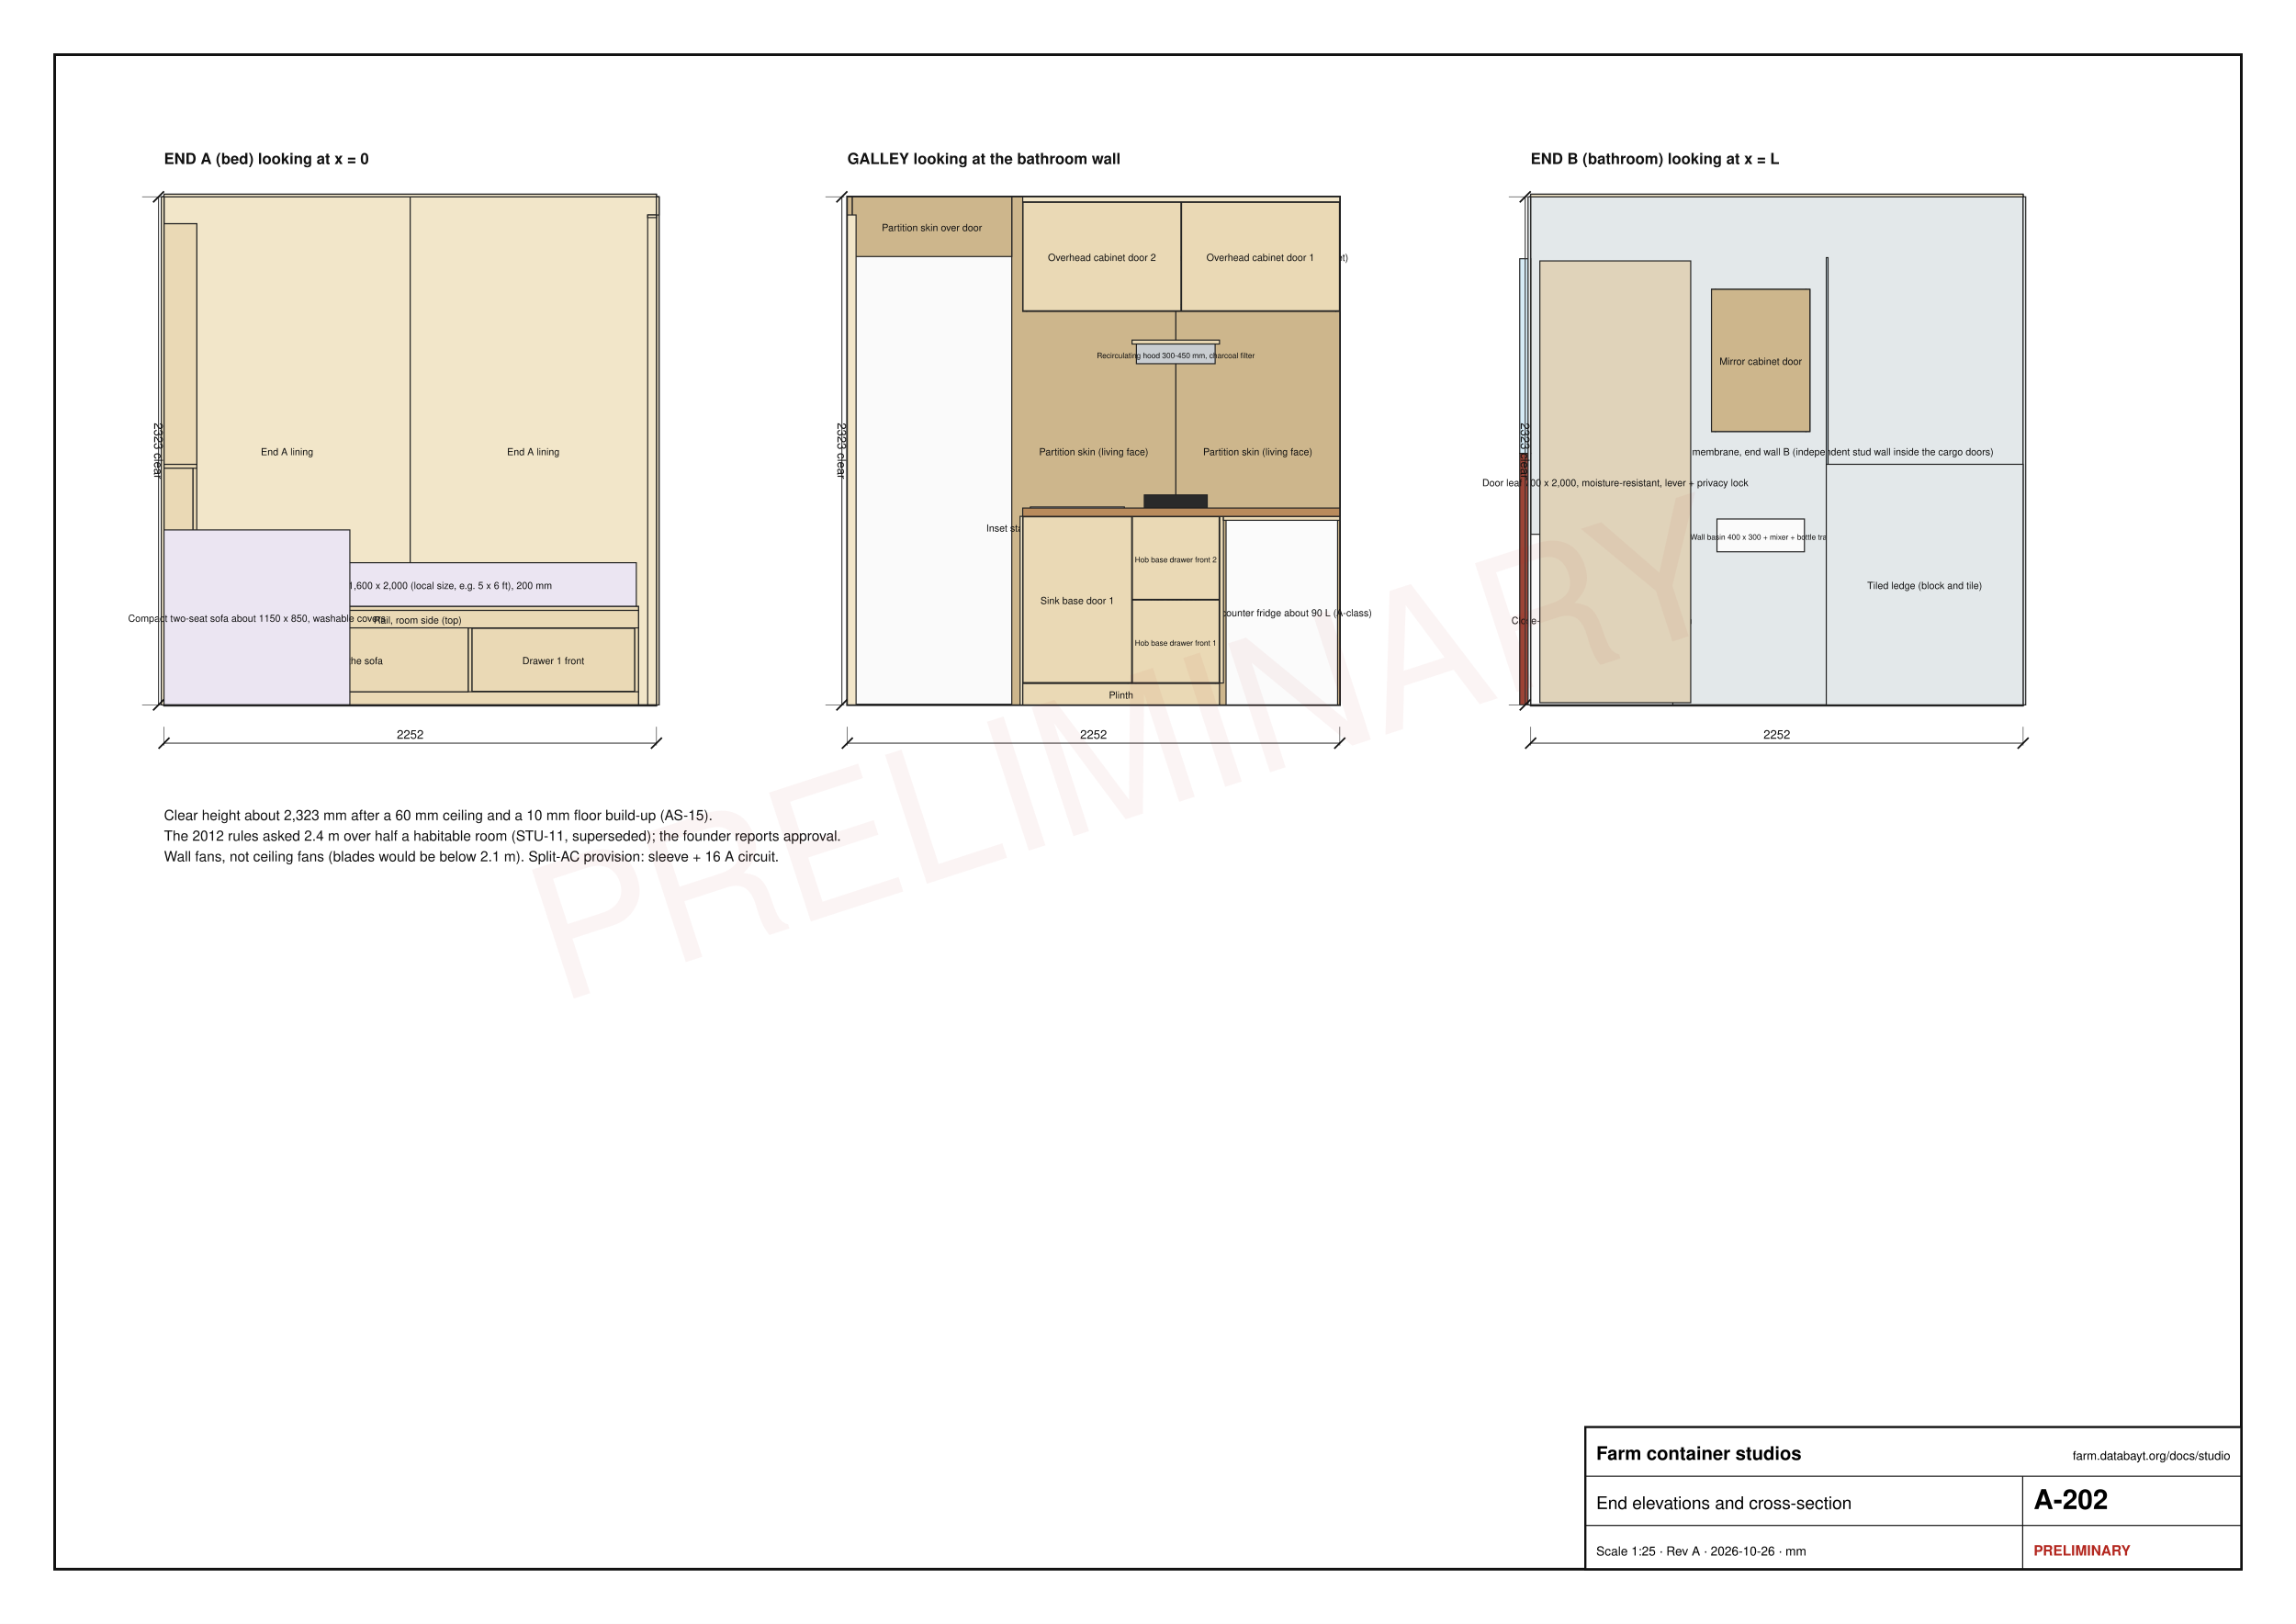
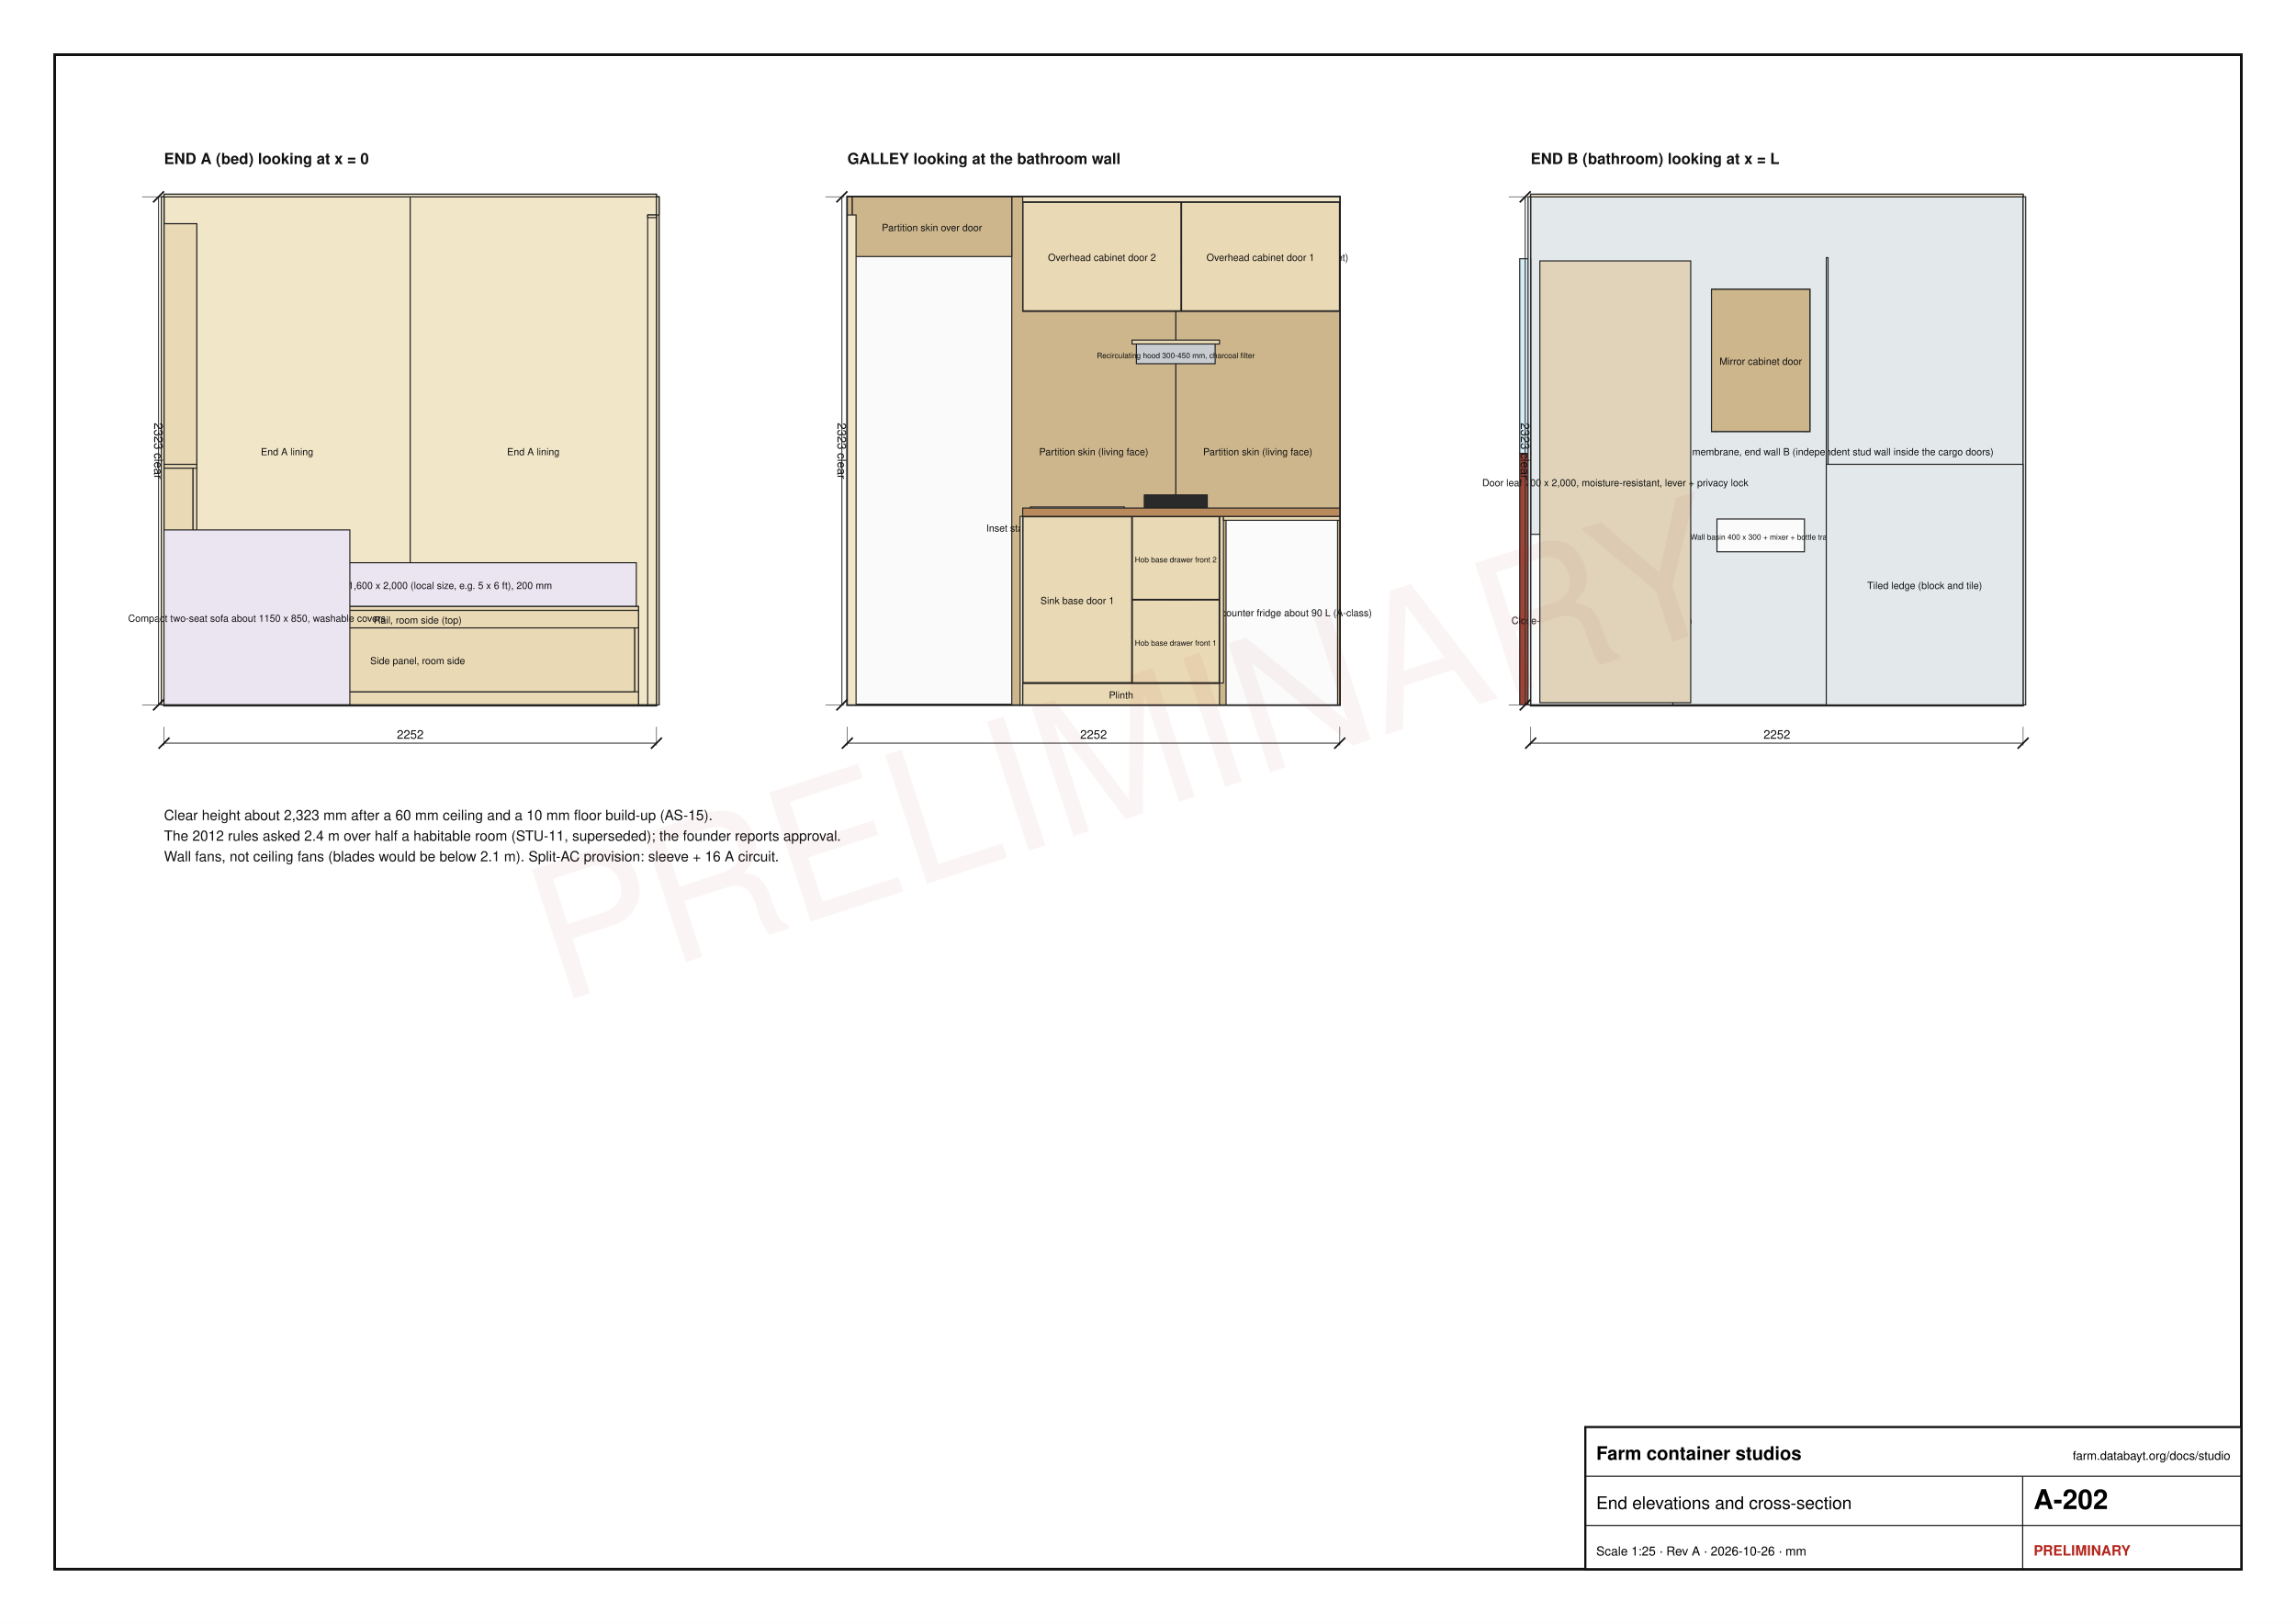
<svg xmlns="http://www.w3.org/2000/svg" width="420mm" height="297mm" viewBox="0 0 420 297" font-family="Helvetica, Arial, sans-serif">
  <rect x="0" y="0" width="420" height="297" fill="#fff" />
  <rect x="10" y="10" width="400" height="277" fill="none" stroke="#111" stroke-width="0.5" />
  <text x="30" y="30" font-size="2.8" text-anchor="start" font-weight="bold" fill="#111">END A (bed) looking at x = 0</text>
  <rect x="30" y="36" width="90.08" height="92.92" fill="#fafafa" stroke="#111" stroke-width="0.4" />
  <rect x="30" y="36" width="45.04" height="92.92" fill="#f2e6c9" stroke="#222" stroke-width="0.2" />
  <text x="52.52" y="83.26" font-size="1.8" text-anchor="middle" font-weight="normal" fill="#111">End A lining</text>
  <rect x="75.04" y="36" width="45.04" height="92.92" fill="#f2e6c9" stroke="#222" stroke-width="0.2" />
  <text x="97.56" y="83.26" font-size="1.8" text-anchor="middle" font-weight="normal" fill="#111">End A lining</text>
  <rect x="36" y="111.64" width="80.8" height="17.28" fill="#ead9b5" stroke="#222" stroke-width="0.2" />
  <text x="76.4" y="121.08" font-size="1.8" text-anchor="middle" font-weight="normal" fill="#111">Rail, end-A side</text>
  <rect x="30" y="40.92" width="6" height="44" fill="#ead9b5" stroke="#222" stroke-width="0.2" />
  <rect x="30.08" y="72.84" width="5.12" height="0.72" fill="#ead9b5" stroke="#222" stroke-width="0.2" />
  <rect x="30.08" y="62.2" width="5.12" height="0.72" fill="#ead9b5" stroke="#222" stroke-width="0.2" />
  <rect x="30.08" y="51.56" width="5.12" height="0.72" fill="#ead9b5" stroke="#222" stroke-width="0.2" />
  <rect x="30" y="84.2" width="6" height="0.72" fill="#ead9b5" stroke="#222" stroke-width="0.2" />
  <rect x="30" y="40.92" width="6" height="0.72" fill="#ead9b5" stroke="#222" stroke-width="0.2" />
  <rect x="30" y="40.92" width="6" height="44" fill="#ead9b5" stroke="#222" stroke-width="0.2" />
  <rect x="120.08" y="36" width="0.48" height="92.92" fill="#f2e6c9" stroke="#222" stroke-width="0.2" />
  <rect x="36" y="110.92" width="80.8" height="0.72" fill="#ead9b5" stroke="#222" stroke-width="0.2" />
  <rect x="36.72" y="111.64" width="79.36" height="17.28" fill="#ead9b5" stroke="#222" stroke-width="0.2" />
-   <text x="76.4" y="121.08" font-size="1.8" text-anchor="middle" font-weight="normal" fill="#111">Spine (drawer back)</text>
-   <rect x="87.24" y="116.92" width="27.96" height="9.2" fill="#f2e6c9" stroke="#222" stroke-width="0.2" />
-   <text x="101.22" y="122.32" font-size="1.8" text-anchor="middle" font-weight="normal" fill="#111">Drawer 1 back</text>
+   <text x="76.4" y="121.08" font-size="1.8" text-anchor="middle" font-weight="normal" fill="#111">Spine</text>
  <rect x="29.52" y="36" width="0.48" height="92.92" fill="#f2e6c9" stroke="#222" stroke-width="0.2" />
  <rect x="30" y="35.52" width="90.08" height="0.48" fill="#f2e6c9" stroke="#222" stroke-width="0.2" />
  <rect x="30" y="40.92" width="6" height="44" fill="#ead9b5" stroke="#222" stroke-width="0.2" />
  <rect x="119.6" y="126.12" width="0.48" height="2.8" fill="#f2e6c9" stroke="#222" stroke-width="0.2" />
  <rect x="120.08" y="36" width="0.48" height="92.92" fill="#f2e6c9" stroke="#222" stroke-width="0.2" />
  <rect x="118.48" y="39.32" width="1.6" height="89.6" fill="#f2e6c9" stroke="#222" stroke-width="0.2" />
  <rect x="36.4" y="102.92" width="80" height="8" fill="#ebe5f2" stroke="#222" stroke-width="0.2" />
  <text x="76.4" y="107.72" font-size="1.8" text-anchor="middle" font-weight="normal" fill="#111">Mattress up to 1,600 x 2,000 (local size, e.g. 5 x 6 ft), 200 mm</text>
  <rect x="30.08" y="72.84" width="5.12" height="0.72" fill="#ead9b5" stroke="#222" stroke-width="0.2" />
  <rect x="30.08" y="62.2" width="5.12" height="0.72" fill="#ead9b5" stroke="#222" stroke-width="0.2" />
  <rect x="30.08" y="51.56" width="5.12" height="0.72" fill="#ead9b5" stroke="#222" stroke-width="0.2" />
  <rect x="36" y="111.64" width="0.72" height="17.28" fill="#ead9b5" stroke="#222" stroke-width="0.2" />
  <rect x="116.08" y="111.64" width="0.72" height="17.28" fill="#ead9b5" stroke="#222" stroke-width="0.2" />
-   <rect x="85.64" y="114.84" width="0.72" height="14.08" fill="#ead9b5" stroke="#222" stroke-width="0.2" />
  <rect x="36" y="110.92" width="80.8" height="0.72" fill="#ead9b5" stroke="#222" stroke-width="0.2" />
-   <rect x="86.76" y="116.92" width="0.48" height="9.2" fill="#f2e6c9" stroke="#222" stroke-width="0.2" />
-   <rect x="115.2" y="116.92" width="0.48" height="9.2" fill="#f2e6c9" stroke="#222" stroke-width="0.2" />
-   <rect x="87.24" y="125.64" width="27.96" height="0.48" fill="#f2e6c9" stroke="#222" stroke-width="0.2" />
  <rect x="30" y="84.2" width="6" height="0.72" fill="#ead9b5" stroke="#222" stroke-width="0.2" />
  <rect x="30" y="40.92" width="6" height="0.72" fill="#ead9b5" stroke="#222" stroke-width="0.2" />
  <rect x="36" y="111.64" width="80.8" height="3.2" fill="#ead9b5" stroke="#222" stroke-width="0.2" />
  <text x="76.4" y="114.04" font-size="1.8" text-anchor="middle" font-weight="normal" fill="#111">Rail, room side (top)</text>
  <rect x="36" y="126.52" width="80.8" height="2.4" fill="#ead9b5" stroke="#222" stroke-width="0.2" />
-   <rect x="36.72" y="114.84" width="48.92" height="11.68" fill="#ead9b5" stroke="#222" stroke-width="0.2" />
-   <text x="61.18" y="121.48" font-size="1.8" text-anchor="middle" font-weight="normal" fill="#111">Side panel by the sofa</text>
-   <rect x="86.36" y="114.92" width="29.72" height="11.52" fill="#ead9b5" stroke="#222" stroke-width="0.2" />
-   <text x="101.22" y="121.48" font-size="1.8" text-anchor="middle" font-weight="normal" fill="#111">Drawer 1 front</text>
+   <rect x="36.72" y="114.84" width="79.36" height="11.68" fill="#ead9b5" stroke="#222" stroke-width="0.2" />
+   <text x="76.4" y="121.48" font-size="1.8" text-anchor="middle" font-weight="normal" fill="#111">Side panel, room side</text>
  <rect x="35.28" y="84.92" width="0.72" height="26" fill="#ead9b5" stroke="#222" stroke-width="0.2" />
  <rect x="30" y="84.92" width="6" height="0.72" fill="#ead9b5" stroke="#222" stroke-width="0.2" />
  <rect x="30" y="85.64" width="5.28" height="25.28" fill="#ead9b5" stroke="#222" stroke-width="0.2" />
  <rect x="30" y="40.92" width="6" height="44" fill="#ead9b5" stroke="#222" stroke-width="0.2" />
  <rect x="29.52" y="36" width="0.48" height="92.92" fill="#f2e6c9" stroke="#222" stroke-width="0.2" />
  <rect x="30" y="35.52" width="90.08" height="0.48" fill="#f2e6c9" stroke="#222" stroke-width="0.2" />
  <rect x="30" y="96.92" width="34" height="32" fill="#ebe5f2" stroke="#222" stroke-width="0.2" />
  <text x="47" y="113.72" font-size="1.8" text-anchor="middle" font-weight="normal" fill="#111">Compact two-seat sofa about 1150 x 850, washable covers</text>
  <rect x="120.08" y="36" width="0.48" height="3.32" fill="#f2e6c9" stroke="#222" stroke-width="0.2" />
  <rect x="118.48" y="39.32" width="1.6" height="0.48" fill="#f2e6c9" stroke="#222" stroke-width="0.2" />
  <rect x="30" y="128.92" width="90.08" height="0.2" fill="#dccdb1" stroke="#222" stroke-width="0.2" />
  <line x1="30" y1="132.92" x2="30" y2="136.37" stroke="#555" stroke-width="0.13" />
  <line x1="120.08" y1="132.92" x2="120.08" y2="136.37" stroke="#555" stroke-width="0.13" />
  <line x1="30" y1="135.92" x2="120.08" y2="135.92" stroke="#333" stroke-width="0.18" />
  <line x1="29" y1="136.92" x2="31" y2="134.92" stroke="#111" stroke-width="0.3" />
  <line x1="119.08" y1="136.92" x2="121.08" y2="134.92" stroke="#111" stroke-width="0.3" />
  <text x="75.04" y="135.12" font-size="2.2" text-anchor="middle" font-weight="normal" fill="#111">2252</text>
  <line x1="26" y1="128.92" x2="29.45" y2="128.92" stroke="#555" stroke-width="0.13" />
  <line x1="26" y1="36" x2="29.45" y2="36" stroke="#555" stroke-width="0.13" />
  <line x1="29" y1="128.92" x2="29" y2="36" stroke="#333" stroke-width="0.18" />
  <line x1="28" y1="129.92" x2="30" y2="127.92" stroke="#111" stroke-width="0.3" />
  <line x1="28" y1="37" x2="30" y2="35" stroke="#111" stroke-width="0.3" />
  <text x="28.2" y="82.46" font-size="2.2" text-anchor="middle" font-weight="normal" fill="#111" transform="rotate(90 28.2 82.46)">2323 clear</text>
  <text x="155" y="30" font-size="2.8" text-anchor="start" font-weight="bold" fill="#111">GALLEY looking at the bathroom wall</text>
  <rect x="155" y="36" width="90.08" height="92.92" fill="#fafafa" stroke="#111" stroke-width="0.4" />
  <rect x="215.08" y="36" width="30" height="92.92" fill="#cdb68c" stroke="#222" stroke-width="0.2" />
  <text x="230.08" y="83.26" font-size="1.8" text-anchor="middle" font-weight="normal" fill="#111">Partition skin (living face)</text>
  <rect x="185.08" y="36" width="30" height="92.92" fill="#cdb68c" stroke="#222" stroke-width="0.2" />
  <text x="200.08" y="83.26" font-size="1.8" text-anchor="middle" font-weight="normal" fill="#111">Partition skin (living face)</text>
  <rect x="155.88" y="36" width="29.2" height="10.92" fill="#cdb68c" stroke="#222" stroke-width="0.2" />
  <text x="170.48" y="42.26" font-size="1.8" text-anchor="middle" font-weight="normal" fill="#111">Partition skin over door</text>
  <rect x="155" y="36" width="0.88" height="92.92" fill="#cdb68c" stroke="#222" stroke-width="0.2" />
  <rect x="207.08" y="94.44" width="16" height="30.48" fill="#f2e6c9" stroke="#222" stroke-width="0.2" />
  <text x="215.08" y="110.48" font-size="1.4" text-anchor="middle" font-weight="normal" fill="#111">Hob base back</text>
  <rect x="187.08" y="94.44" width="20" height="30.48" fill="#f2e6c9" stroke="#222" stroke-width="0.2" />
  <text x="197.08" y="110.48" font-size="1.8" text-anchor="middle" font-weight="normal" fill="#111">Sink base back</text>
  <rect x="187.08" y="36.92" width="58" height="20" fill="#f2e6c9" stroke="#222" stroke-width="0.2" />
  <text x="216.08" y="47.72" font-size="1.8" text-anchor="middle" font-weight="normal" fill="#111">Overhead cabinet back</text>
  <rect x="155" y="39.32" width="1.6" height="89.6" fill="#f2e6c9" stroke="#222" stroke-width="0.2" />
  <rect x="208.8" y="117.66" width="12.56" height="6.4" fill="#f2e6c9" stroke="#222" stroke-width="0.2" />
  <text x="215.08" y="121.66" font-size="1.4" text-anchor="middle" font-weight="normal" fill="#111">Hob base drawer back 1</text>
  <rect x="208.8" y="102.42" width="12.56" height="6.4" fill="#f2e6c9" stroke="#222" stroke-width="0.2" />
  <text x="215.08" y="106.42" font-size="1.4" text-anchor="middle" font-weight="normal" fill="#111">Hob base drawer back 2</text>
  <rect x="223.8" y="94.44" width="21.28" height="0.72" fill="#ead9b5" stroke="#222" stroke-width="0.2" />
  <rect x="207.8" y="94.44" width="14.56" height="0.72" fill="#ead9b5" stroke="#222" stroke-width="0.2" />
  <rect x="187.8" y="94.44" width="18.56" height="0.72" fill="#ead9b5" stroke="#222" stroke-width="0.2" />
  <rect x="207.08" y="62.2" width="16" height="0.72" fill="#ead9b5" stroke="#222" stroke-width="0.2" />
  <rect x="207.88" y="62.92" width="14.4" height="3.6" fill="#c9cdd1" stroke="#222" stroke-width="0.2" />
  <text x="215.08" y="65.52" font-size="1.4" text-anchor="middle" font-weight="normal" fill="#111">Recirculating hood 300-450 mm, charcoal filter</text>
  <rect x="188.48" y="92.72" width="17.2" height="7.4" fill="#c9cdd1" stroke="#222" stroke-width="0.2" />
  <text x="197.08" y="97.22" font-size="1.8" text-anchor="middle" font-weight="normal" fill="#111">Inset stainless sink 430 x 400, single bowl</text>
  <rect x="203.08" y="38.12" width="40" height="17.6" fill="#fbfbfb" stroke="#222" stroke-width="0.2" />
  <text x="223.08" y="47.72" font-size="1.8" text-anchor="middle" font-weight="normal" fill="#111">80 L horizontal heater on its steel cradle (overhead cabinet)</text>
  <rect x="244.36" y="36.92" width="0.72" height="20" fill="#ead9b5" stroke="#222" stroke-width="0.2" />
  <rect x="187.08" y="36.92" width="0.72" height="20" fill="#ead9b5" stroke="#222" stroke-width="0.2" />
  <rect x="187.8" y="56.2" width="56.56" height="0.72" fill="#ead9b5" stroke="#222" stroke-width="0.2" />
  <rect x="187.8" y="36.92" width="56.56" height="0.72" fill="#ead9b5" stroke="#222" stroke-width="0.2" />
  <rect x="216.14" y="37" width="28.88" height="19.84" fill="#ead9b5" stroke="#222" stroke-width="0.2" />
  <text x="230.58" y="47.72" font-size="1.8" text-anchor="middle" font-weight="normal" fill="#111">Overhead cabinet door 1</text>
  <rect x="187.14" y="37" width="28.88" height="19.84" fill="#ead9b5" stroke="#222" stroke-width="0.2" />
  <text x="201.58" y="47.72" font-size="1.8" text-anchor="middle" font-weight="normal" fill="#111">Overhead cabinet door 2</text>
  <rect x="187.08" y="36" width="58" height="0.92" fill="#f2e6c9" stroke="#222" stroke-width="0.2" />
  <rect x="209.32" y="90.52" width="11.52" height="2.4" fill="#2a2a2a" stroke="#222" stroke-width="0.2" />
  <rect x="187.08" y="125" width="36" height="3.92" fill="#ead9b5" stroke="#222" stroke-width="0.2" />
  <text x="205.08" y="127.76" font-size="1.8" text-anchor="middle" font-weight="normal" fill="#111">Plinth</text>
  <rect x="224.28" y="94.92" width="20.4" height="34" fill="#fbfbfb" stroke="#222" stroke-width="0.2" />
  <text x="234.48" y="112.72" font-size="1.8" text-anchor="middle" font-weight="normal" fill="#111">Under-counter fridge about 90 L (A-class)</text>
  <rect x="221.36" y="117.66" width="0.48" height="6.4" fill="#f2e6c9" stroke="#222" stroke-width="0.2" />
  <rect x="208.32" y="117.66" width="0.48" height="6.4" fill="#f2e6c9" stroke="#222" stroke-width="0.2" />
  <rect x="208.8" y="123.58" width="12.56" height="0.48" fill="#f2e6c9" stroke="#222" stroke-width="0.2" />
  <rect x="221.36" y="102.42" width="0.48" height="6.4" fill="#f2e6c9" stroke="#222" stroke-width="0.2" />
  <rect x="208.32" y="102.42" width="0.48" height="6.4" fill="#f2e6c9" stroke="#222" stroke-width="0.2" />
  <rect x="208.8" y="108.34" width="12.56" height="0.48" fill="#f2e6c9" stroke="#222" stroke-width="0.2" />
  <rect x="223.08" y="94.44" width="0.72" height="30.48" fill="#ead9b5" stroke="#222" stroke-width="0.2" />
  <rect x="223.8" y="94.44" width="21.28" height="0.72" fill="#ead9b5" stroke="#222" stroke-width="0.2" />
  <rect x="222.36" y="94.44" width="0.72" height="30.48" fill="#ead9b5" stroke="#222" stroke-width="0.2" />
  <rect x="207.08" y="94.44" width="0.72" height="30.48" fill="#ead9b5" stroke="#222" stroke-width="0.2" />
  <rect x="207.8" y="124.2" width="14.56" height="0.72" fill="#ead9b5" stroke="#222" stroke-width="0.2" />
  <rect x="207.8" y="94.44" width="14.56" height="0.72" fill="#ead9b5" stroke="#222" stroke-width="0.2" />
  <rect x="206.36" y="94.44" width="0.72" height="30.48" fill="#ead9b5" stroke="#222" stroke-width="0.2" />
  <rect x="187.08" y="94.44" width="0.72" height="30.48" fill="#ead9b5" stroke="#222" stroke-width="0.2" />
  <rect x="187.8" y="124.2" width="18.56" height="0.72" fill="#ead9b5" stroke="#222" stroke-width="0.2" />
  <rect x="187.8" y="94.44" width="18.56" height="0.72" fill="#ead9b5" stroke="#222" stroke-width="0.2" />
  <rect x="186.6" y="94.44" width="0.48" height="34.48" fill="#f2e6c9" stroke="#222" stroke-width="0.2" />
  <rect x="207.14" y="109.74" width="15.88" height="15.12" fill="#ead9b5" stroke="#222" stroke-width="0.2" />
  <text x="215.08" y="118.1" font-size="1.4" text-anchor="middle" font-weight="normal" fill="#111">Hob base drawer front 1</text>
  <rect x="207.14" y="94.5" width="15.88" height="15.12" fill="#ead9b5" stroke="#222" stroke-width="0.2" />
  <text x="215.08" y="102.86" font-size="1.4" text-anchor="middle" font-weight="normal" fill="#111">Hob base drawer front 2</text>
  <rect x="187.14" y="94.52" width="19.88" height="30.32" fill="#ead9b5" stroke="#222" stroke-width="0.2" />
  <text x="197.08" y="110.48" font-size="1.8" text-anchor="middle" font-weight="normal" fill="#111">Sink base door 1</text>
  <rect x="187.08" y="92.92" width="58" height="1.52" fill="#b98b5c" stroke="#222" stroke-width="0.2" />
  <line x1="155" y1="132.92" x2="155" y2="136.37" stroke="#555" stroke-width="0.13" />
  <line x1="245.08" y1="132.92" x2="245.08" y2="136.37" stroke="#555" stroke-width="0.13" />
  <line x1="155" y1="135.92" x2="245.08" y2="135.92" stroke="#333" stroke-width="0.18" />
  <line x1="154" y1="136.92" x2="156" y2="134.92" stroke="#111" stroke-width="0.3" />
  <line x1="244.08" y1="136.92" x2="246.08" y2="134.92" stroke="#111" stroke-width="0.3" />
  <text x="200.04" y="135.12" font-size="2.2" text-anchor="middle" font-weight="normal" fill="#111">2252</text>
  <line x1="151" y1="128.92" x2="154.45" y2="128.92" stroke="#555" stroke-width="0.13" />
  <line x1="151" y1="36" x2="154.45" y2="36" stroke="#555" stroke-width="0.13" />
  <line x1="154" y1="128.92" x2="154" y2="36" stroke="#333" stroke-width="0.18" />
  <line x1="153" y1="129.92" x2="155" y2="127.92" stroke="#111" stroke-width="0.3" />
  <line x1="153" y1="37" x2="155" y2="35" stroke="#111" stroke-width="0.3" />
  <text x="153.2" y="82.46" font-size="2.2" text-anchor="middle" font-weight="normal" fill="#111" transform="rotate(90 153.2 82.46)">2323 clear</text>
  <text x="280" y="30" font-size="2.8" text-anchor="start" font-weight="bold" fill="#111">END B (bathroom) looking at x = L</text>
  <rect x="280" y="36" width="90.08" height="92.92" fill="#fafafa" stroke="#111" stroke-width="0.4" />
  <rect x="280" y="36" width="90.08" height="92.92" fill="#e3e8ea" stroke="#222" stroke-width="0.2" />
  <text x="325.04" y="83.26" font-size="1.8" text-anchor="middle" font-weight="normal" fill="#111">Cement board 12 mm + liquid membrane, end wall B (independent stud wall inside the cargo doors)</text>
  <rect x="313.84" y="65.8" width="16.48" height="0.72" fill="#cdb68c" stroke="#222" stroke-width="0.2" />
  <rect x="330.36" y="52.92" width="0.72" height="26" fill="#cdb68c" stroke="#222" stroke-width="0.2" />
  <rect x="313.08" y="52.92" width="0.72" height="26" fill="#cdb68c" stroke="#222" stroke-width="0.2" />
  <rect x="313.8" y="52.92" width="16.56" height="0.72" fill="#cdb68c" stroke="#222" stroke-width="0.2" />
  <rect x="313.8" y="78.2" width="16.56" height="0.72" fill="#cdb68c" stroke="#222" stroke-width="0.2" />
  <rect x="313.08" y="52.92" width="18" height="26" fill="#cdb68c" stroke="#222" stroke-width="0.2" />
  <text x="322.08" y="66.72" font-size="1.8" text-anchor="middle" font-weight="normal" fill="#111">Mirror cabinet door</text>
  <rect x="314.08" y="94.92" width="16" height="6" fill="#fbfbfb" stroke="#222" stroke-width="0.2" />
  <text x="322.08" y="98.72" font-size="1.4" text-anchor="middle" font-weight="normal" fill="#111">Wall basin 400 x 300 + mixer + bottle trap</text>
  <rect x="334.08" y="47.12" width="0.32" height="80" fill="#d6ecf7" stroke="#222" stroke-width="0.2" />
  <rect x="278" y="82.92" width="2" height="46" fill="#9c4436" stroke="#222" stroke-width="0.2" />
  <rect x="278" y="47.32" width="2" height="35.6" fill="#d6ecf7" stroke="#222" stroke-width="0.2" />
  <rect x="280" y="97.72" width="26" height="31.2" fill="#fbfbfb" stroke="#222" stroke-width="0.2" />
  <text x="293" y="114.12" font-size="1.8" text-anchor="middle" font-weight="normal" fill="#111">Close-coupled WC, floor outlet, dual flush</text>
  <rect x="280" y="35.52" width="90.08" height="0.48" fill="#f2e6c9" stroke="#222" stroke-width="0.2" />
  <rect x="334.08" y="127.12" width="36" height="1.8" fill="#fbfbfb" stroke="#222" stroke-width="0.2" />
  <rect x="281.68" y="47.72" width="27.6" height="80.8" fill="#e0d3ba" stroke="#222" stroke-width="0.2" />
  <text x="295.48" y="88.92" font-size="1.8" text-anchor="middle" font-weight="normal" fill="#111">Door leaf 700 x 2,000, moisture-resistant, lever + privacy lock</text>
  <rect x="370.08" y="36" width="0.48" height="92.92" fill="#e3e8ea" stroke="#222" stroke-width="0.2" />
  <rect x="279.52" y="36" width="0.48" height="92.92" fill="#e3e8ea" stroke="#222" stroke-width="0.2" />
  <rect x="280" y="128.92" width="90.08" height="0.2" fill="#dccdb1" stroke="#222" stroke-width="0.2" />
  <rect x="334.08" y="84.92" width="36" height="44" fill="#e3e8ea" stroke="#222" stroke-width="0.2" />
  <text x="352.08" y="107.72" font-size="1.8" text-anchor="middle" font-weight="normal" fill="#111">Tiled ledge (block and tile)</text>
  <rect x="280" y="35.52" width="90.08" height="0.48" fill="#f2e6c9" stroke="#222" stroke-width="0.2" />
  <line x1="280" y1="132.92" x2="280" y2="136.37" stroke="#555" stroke-width="0.13" />
  <line x1="370.08" y1="132.92" x2="370.08" y2="136.37" stroke="#555" stroke-width="0.13" />
  <line x1="280" y1="135.92" x2="370.08" y2="135.92" stroke="#333" stroke-width="0.18" />
  <line x1="279" y1="136.92" x2="281" y2="134.92" stroke="#111" stroke-width="0.3" />
  <line x1="369.08" y1="136.92" x2="371.08" y2="134.92" stroke="#111" stroke-width="0.3" />
  <text x="325.04" y="135.12" font-size="2.2" text-anchor="middle" font-weight="normal" fill="#111">2252</text>
  <line x1="276" y1="128.92" x2="279.45" y2="128.92" stroke="#555" stroke-width="0.13" />
  <line x1="276" y1="36" x2="279.45" y2="36" stroke="#555" stroke-width="0.13" />
  <line x1="279" y1="128.92" x2="279" y2="36" stroke="#333" stroke-width="0.18" />
  <line x1="278" y1="129.92" x2="280" y2="127.92" stroke="#111" stroke-width="0.3" />
  <line x1="278" y1="37" x2="280" y2="35" stroke="#111" stroke-width="0.3" />
  <text x="278.2" y="82.46" font-size="2.2" text-anchor="middle" font-weight="normal" fill="#111" transform="rotate(90 278.2 82.46)">2323 clear</text>
  <text x="30" y="150" font-size="2.6" text-anchor="start" font-weight="normal" fill="#111">Clear height about 2,323 mm after a 60 mm ceiling and a 10 mm floor build-up (AS-15).</text>
  <text x="30" y="153.77" font-size="2.6" text-anchor="start" font-weight="normal" fill="#111">The 2012 rules asked 2.4 m over half a habitable room (STU-11, superseded); the founder reports approval.</text>
  <text x="30" y="157.54" font-size="2.6" text-anchor="start" font-weight="normal" fill="#111">Wall fans, not ceiling fans (blades would be below 2.1 m). Split-AC provision: sleeve + 16 A circuit.</text>
  <rect x="290" y="261" width="120" height="26" fill="#fff" stroke="#111" stroke-width="0.4" />
  <line x1="290" y1="270" x2="410" y2="270" stroke="#111" stroke-width="0.2" />
  <line x1="290" y1="279" x2="410" y2="279" stroke="#111" stroke-width="0.2" />
  <line x1="370" y1="270" x2="370" y2="287" stroke="#111" stroke-width="0.2" />
  <text x="292" y="267" font-size="3.4" font-weight="bold">Farm container studios</text>
  <text x="408" y="267" font-size="2.2" text-anchor="end">farm.databayt.org/docs/studio</text>
  <text x="292" y="276" font-size="3.2">End elevations and cross-section</text>
  <text x="372" y="276" font-size="5" font-weight="bold">A-202</text>
  <text x="292" y="284.5" font-size="2.3">Scale 1:25 · Rev A · 2026-10-26 · mm</text>
  <text x="372" y="284.5" font-size="2.6" font-weight="bold" fill="#b3261e">PRELIMINARY</text>
  <text x="210.0" y="148.5" font-size="34" fill="#b3261e" fill-opacity="0.05" text-anchor="middle" transform="rotate(-18 210.0 148.5)">PRELIMINARY</text>
</svg>
